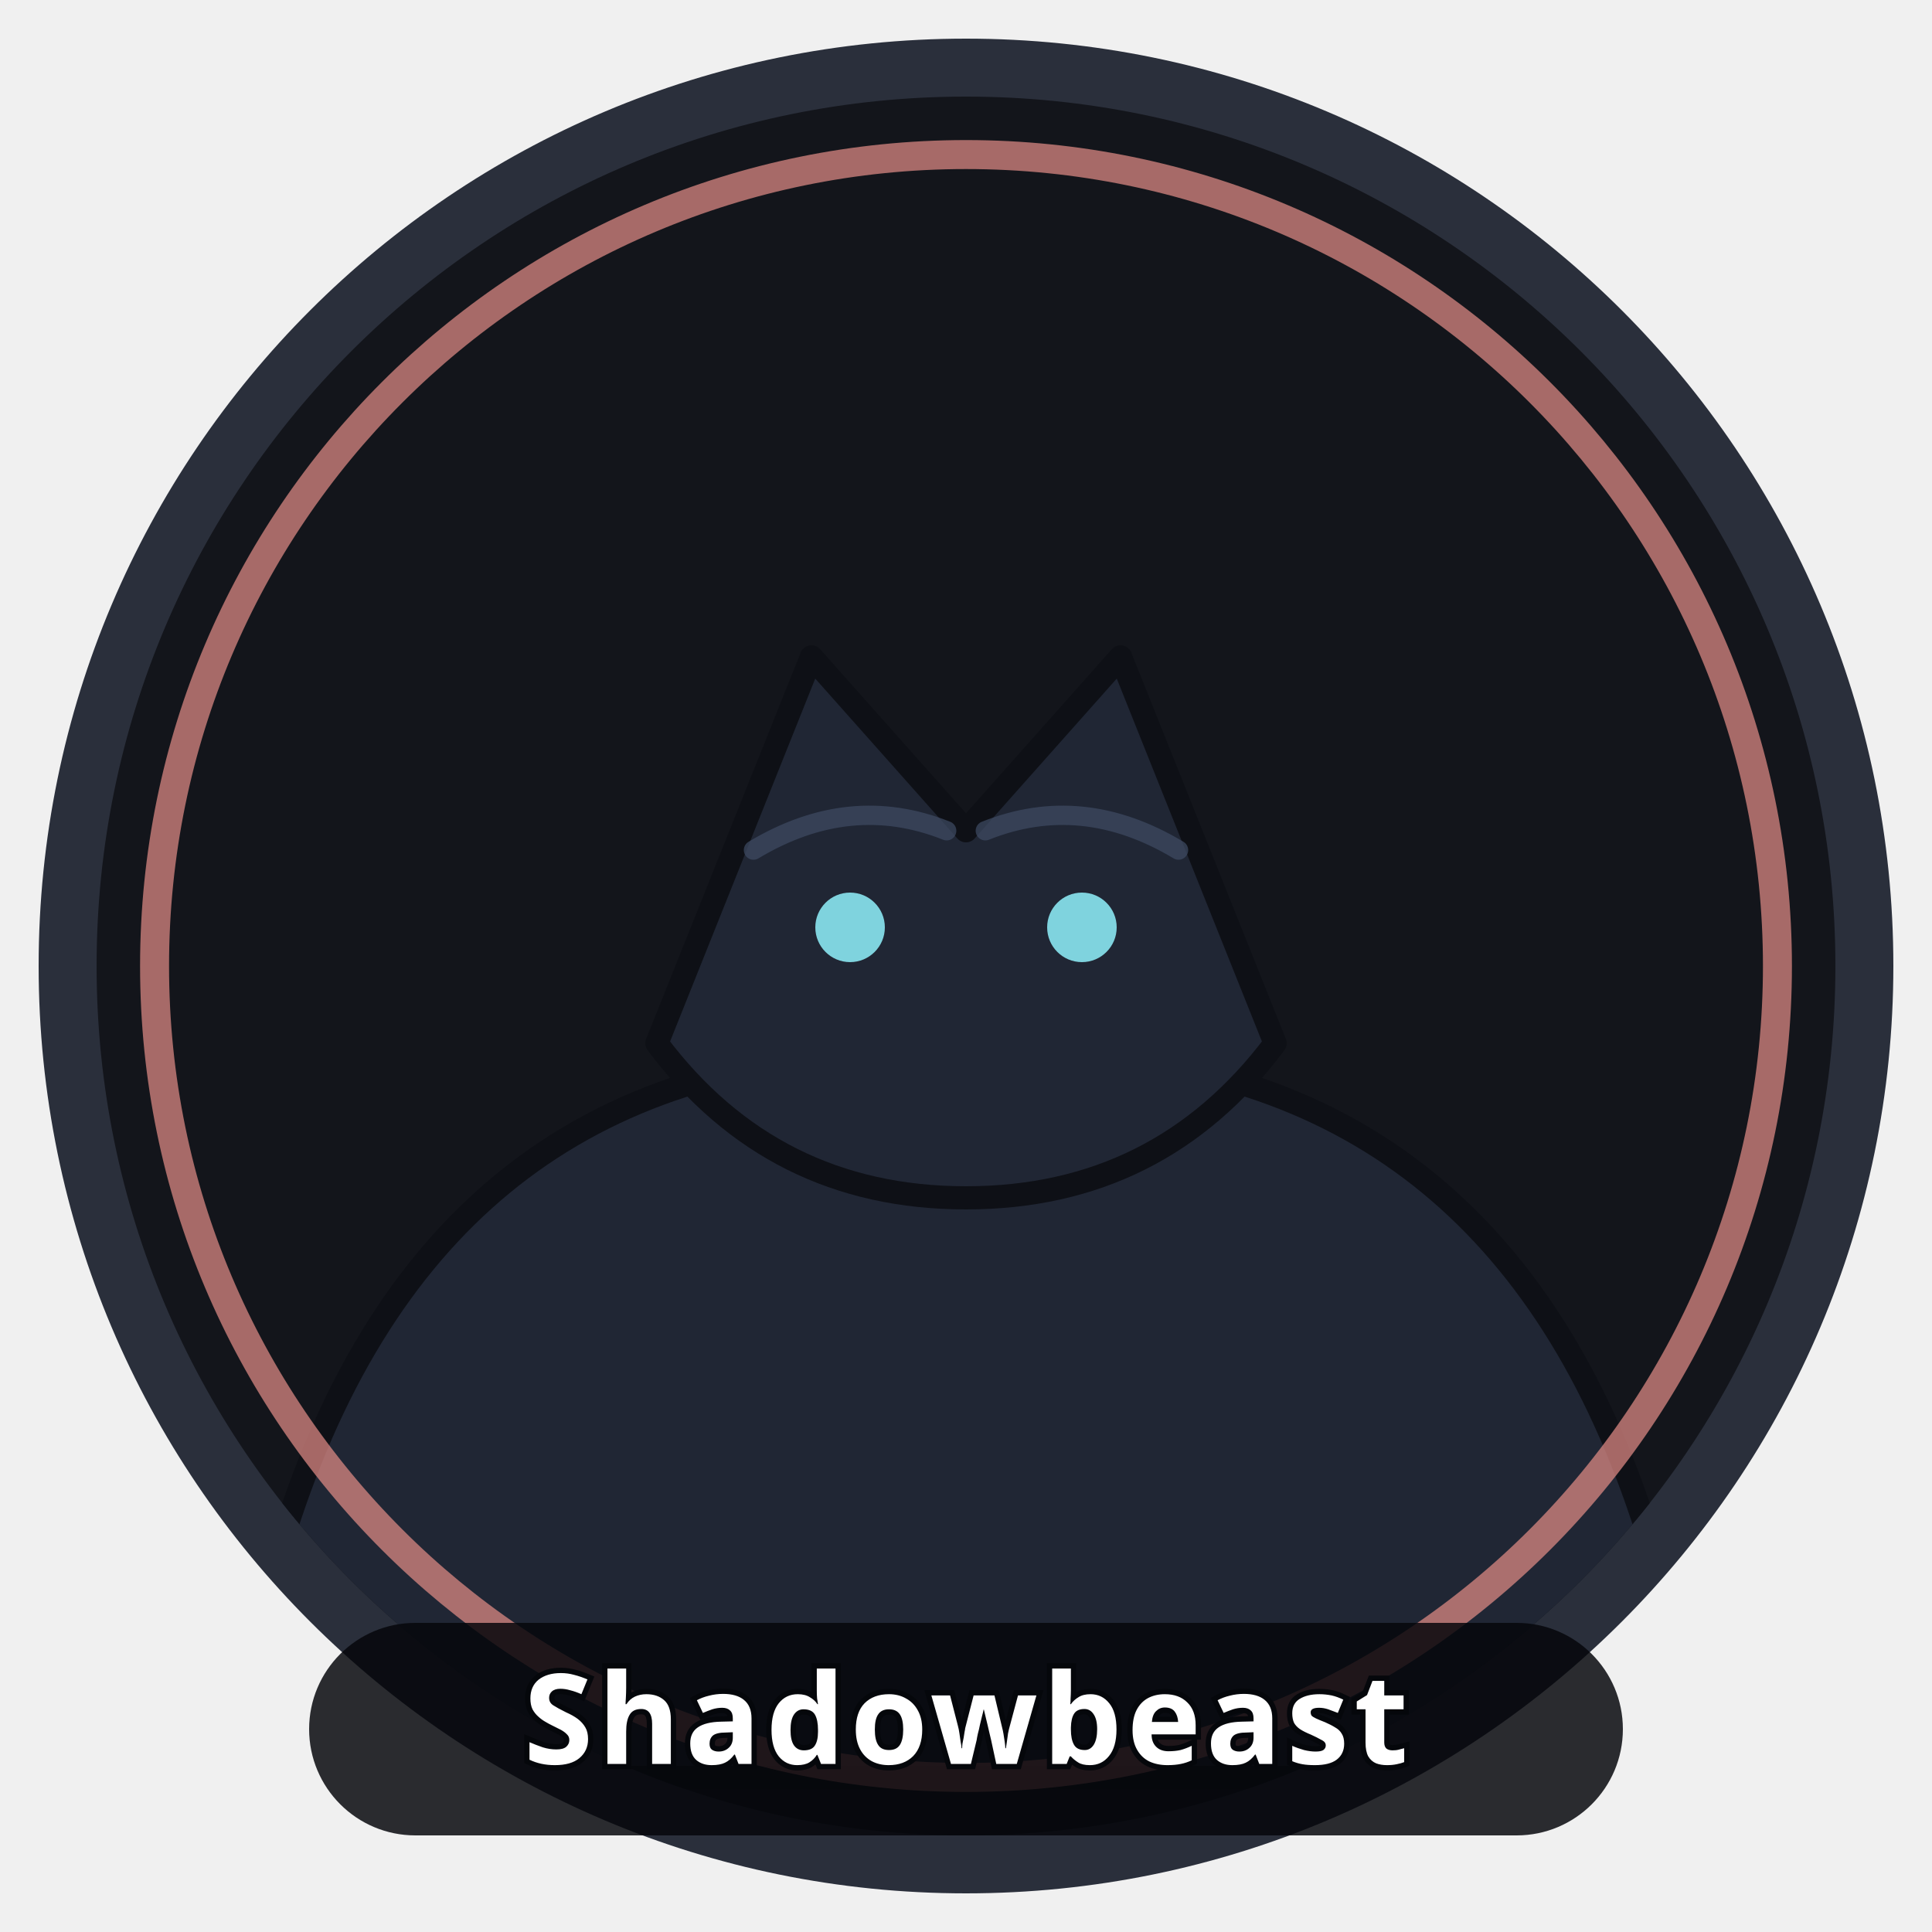
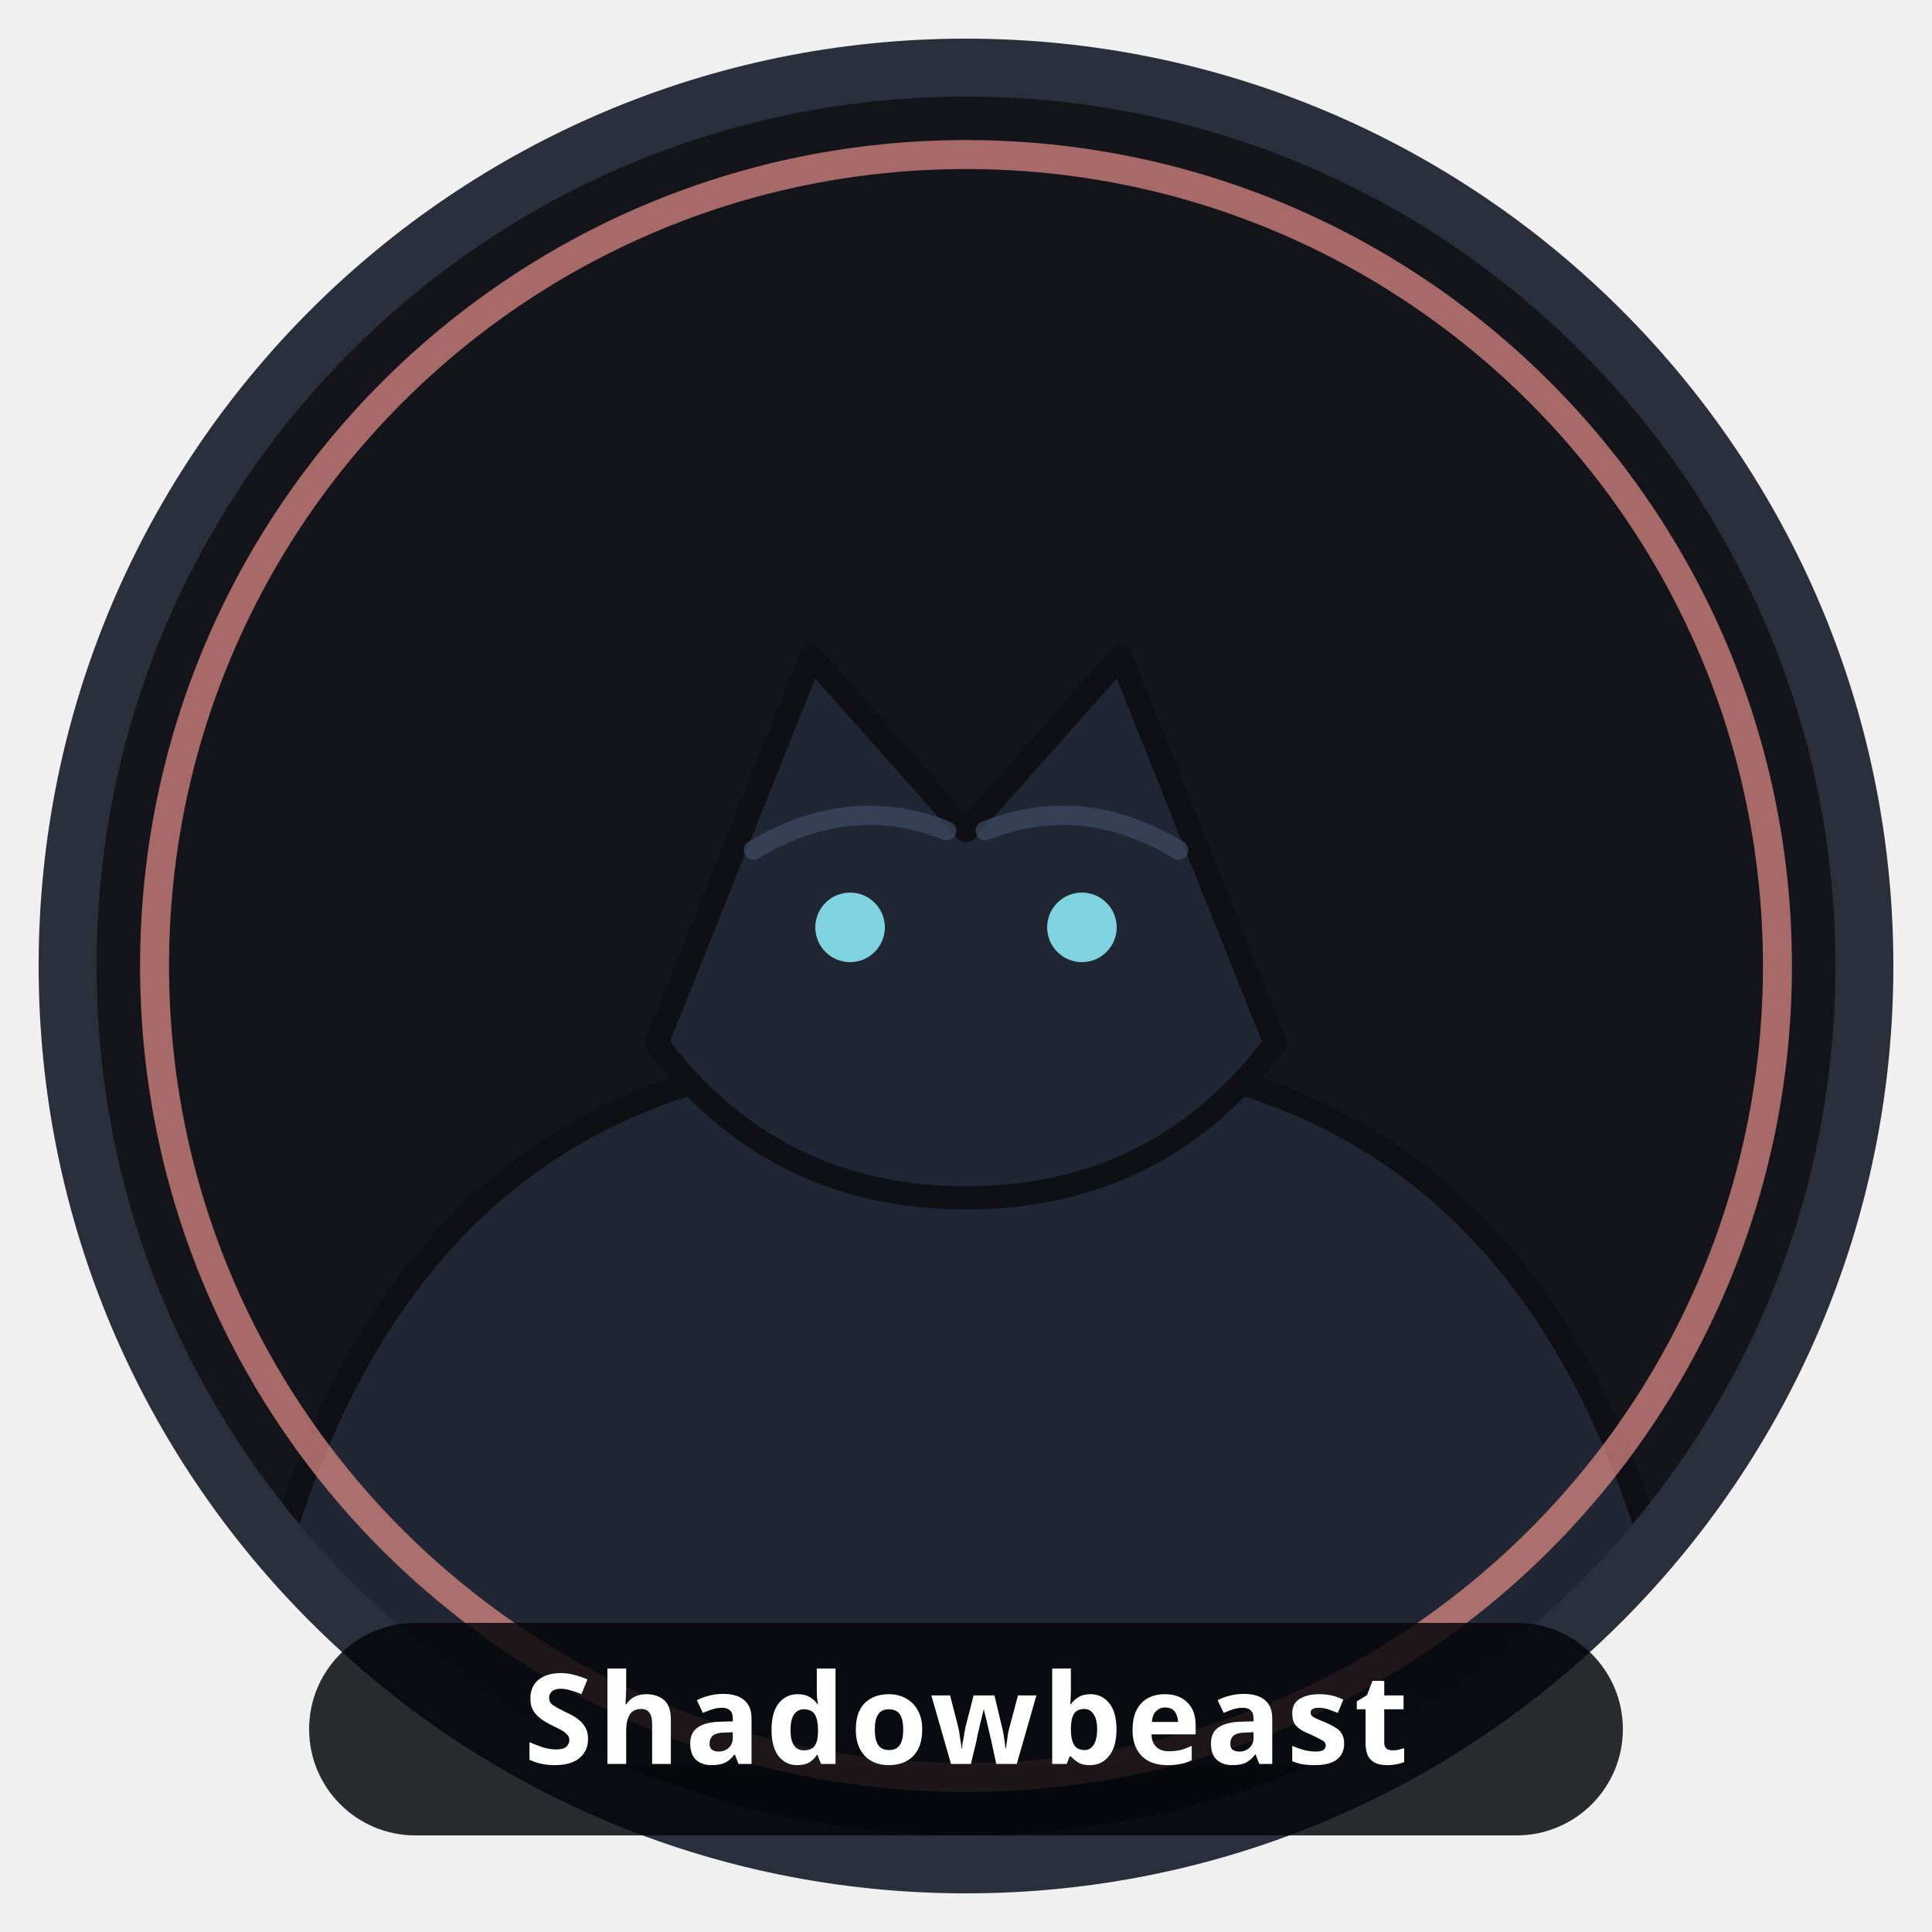
<svg xmlns="http://www.w3.org/2000/svg" viewBox="0 0 100 100">
  <style>
.ring{fill:#13151b;stroke:#2a2f3b;stroke-width:3;}
.gold{fill:none;stroke:hsl(4 60% 70%);stroke-width:1.5;opacity:.72;}
.fur{fill:#202634;stroke:#0e1016;stroke-width:1.2;stroke-linejoin:round;}
.ln{fill:none;stroke:#3e4b64;stroke-width:1;stroke-linecap:round;opacity:.7;}
.eye{fill:#7fd3de;}
</style>
  <circle class="ring" cx="50" cy="50" r="46.5" />
  <clipPath id="t">
    <circle cx="50" cy="50" r="45" />
  </clipPath>
  <g clip-path="url(#t)">
    <path class="fur" d="M12,92 q4,-30 24,-36 l6,-10 l8,7 l8,-7 l6,10 q20,6 24,36 Z" />
    <path class="fur" d="M34,54 l8,-20 l8,9 l8,-9 l8,20 q-6,8 -16,8 q-10,0 -16,-8 Z" />
    <circle class="eye" cx="44" cy="48" r="1.8" />
    <circle class="eye" cx="56" cy="48" r="1.8" />
    <path class="ln" d="M39,44 q5,-3 10,-1 M51,43 q5,-2 10,1" />
  </g>
  <circle class="gold" cx="50" cy="50" r="42" />
  <rect x="16" y="84" width="68" height="11" rx="5.5" fill="#05070b" fill-opacity="0.84" />
-   <text x="50" y="91.3" text-anchor="middle" font-family="Verdana, sans-serif" font-size="6.5" font-weight="700" letter-spacing="0.25" fill="#ffffff" stroke="#05070b" stroke-width="0.55" paint-order="stroke">Shadowbeast</text>
+   <text x="50" y="91.3" text-anchor="middle" font-family="Verdana, sans-serif" font-size="6.5" font-weight="700" letter-spacing="0.25" fill="#ffffff">Shadowbeast</text>
</svg>
